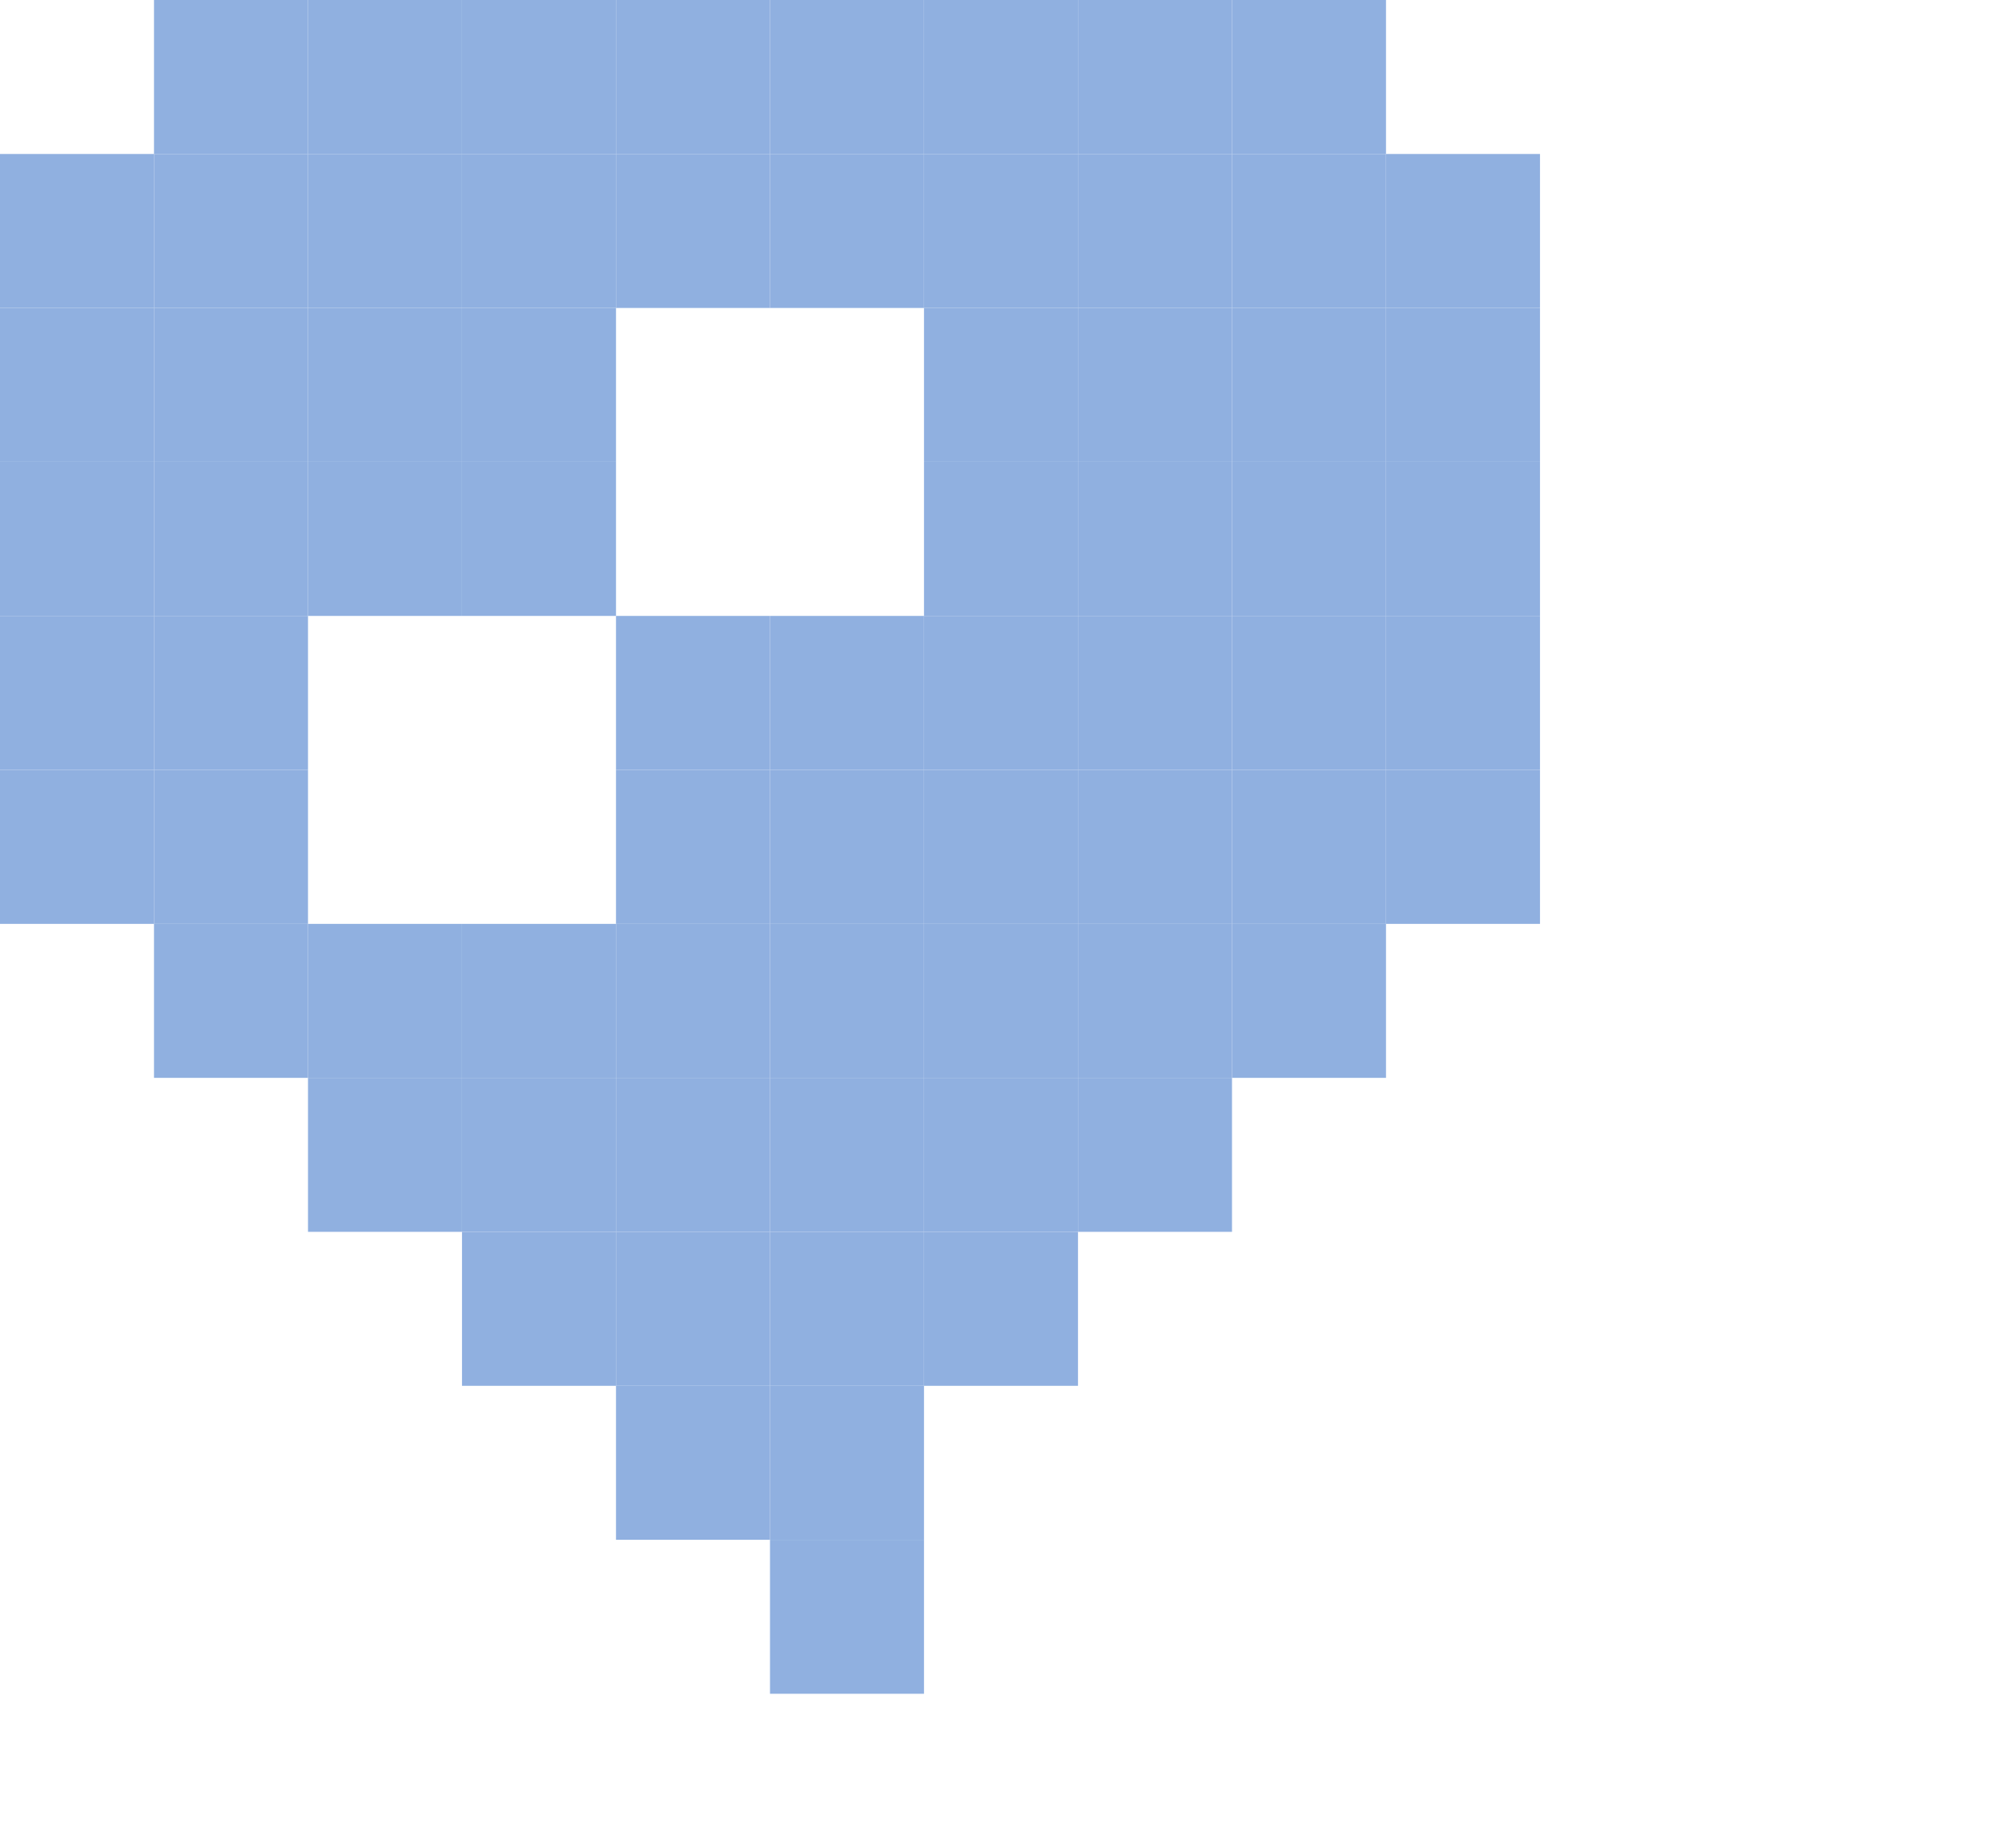
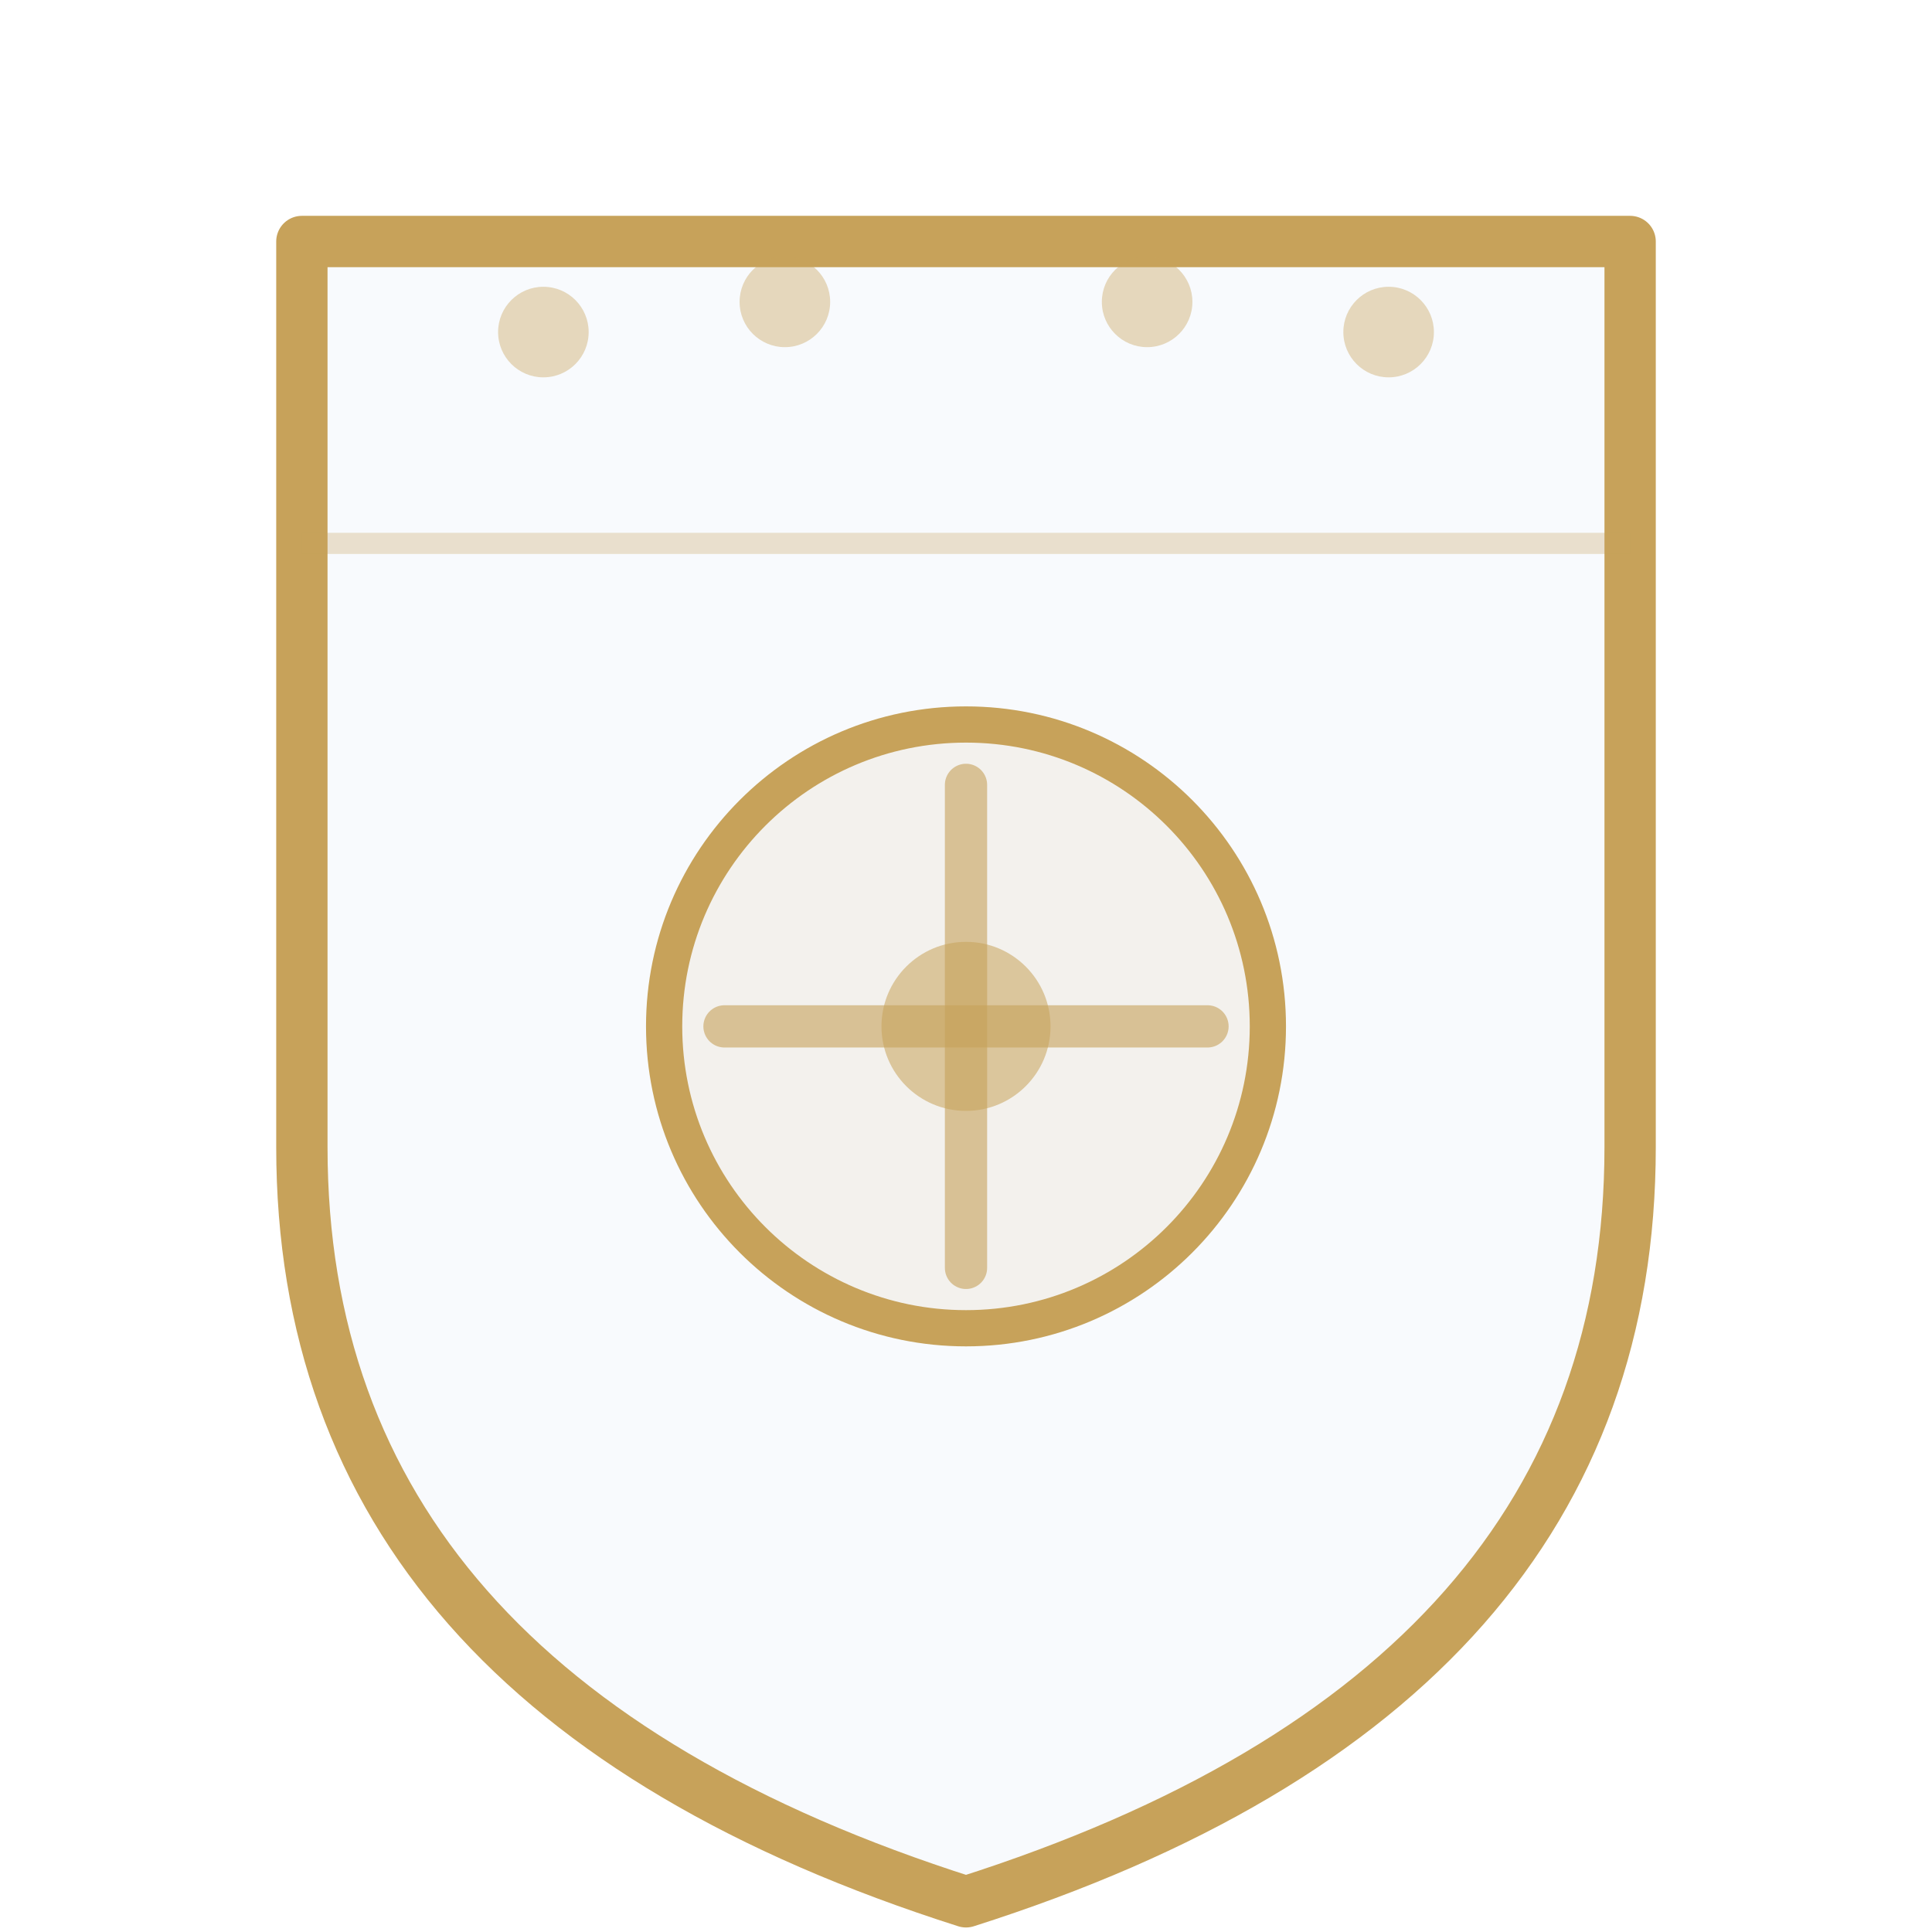
- <svg xmlns="http://www.w3.org/2000/svg" viewBox="0 0 117 108" width="117" height="108">
-   <rect x="9" y="0" width="9" height="9" fill="#90b0e0" />
-   <rect x="18" y="0" width="9" height="9" fill="#90b0e0" />
-   <rect x="27" y="0" width="9" height="9" fill="#90b0e0" />
-   <rect x="36" y="0" width="9" height="9" fill="#90b0e0" />
-   <rect x="45" y="0" width="9" height="9" fill="#90b0e0" />
-   <rect x="54" y="0" width="9" height="9" fill="#90b0e0" />
-   <rect x="63" y="0" width="9" height="9" fill="#90b0e0" />
-   <rect x="72" y="0" width="9" height="9" fill="#90b0e0" />
-   <rect x="0" y="9" width="9" height="9" fill="#90b0e0" />
-   <rect x="9" y="9" width="9" height="9" fill="#90b0e0" />
-   <rect x="18" y="9" width="9" height="9" fill="#90b0e0" />
-   <rect x="27" y="9" width="9" height="9" fill="#90b0e0" />
-   <rect x="36" y="9" width="9" height="9" fill="#90b0e0" />
-   <rect x="45" y="9" width="9" height="9" fill="#90b0e0" />
-   <rect x="54" y="9" width="9" height="9" fill="#90b0e0" />
-   <rect x="63" y="9" width="9" height="9" fill="#90b0e0" />
-   <rect x="72" y="9" width="9" height="9" fill="#90b0e0" />
-   <rect x="81" y="9" width="9" height="9" fill="#90b0e0" />
-   <rect x="0" y="18" width="9" height="9" fill="#90b0e0" />
-   <rect x="9" y="18" width="9" height="9" fill="#90b0e0" />
-   <rect x="18" y="18" width="9" height="9" fill="#90b0e0" />
-   <rect x="27" y="18" width="9" height="9" fill="#90b0e0" />
-   <rect x="54" y="18" width="9" height="9" fill="#90b0e0" />
-   <rect x="63" y="18" width="9" height="9" fill="#90b0e0" />
-   <rect x="72" y="18" width="9" height="9" fill="#90b0e0" />
-   <rect x="81" y="18" width="9" height="9" fill="#90b0e0" />
-   <rect x="0" y="27" width="9" height="9" fill="#90b0e0" />
-   <rect x="9" y="27" width="9" height="9" fill="#90b0e0" />
-   <rect x="18" y="27" width="9" height="9" fill="#90b0e0" />
-   <rect x="27" y="27" width="9" height="9" fill="#90b0e0" />
-   <rect x="54" y="27" width="9" height="9" fill="#90b0e0" />
-   <rect x="63" y="27" width="9" height="9" fill="#90b0e0" />
-   <rect x="72" y="27" width="9" height="9" fill="#90b0e0" />
-   <rect x="81" y="27" width="9" height="9" fill="#90b0e0" />
-   <rect x="0" y="36" width="9" height="9" fill="#90b0e0" />
-   <rect x="9" y="36" width="9" height="9" fill="#90b0e0" />
-   <rect x="36" y="36" width="9" height="9" fill="#90b0e0" />
-   <rect x="45" y="36" width="9" height="9" fill="#90b0e0" />
-   <rect x="54" y="36" width="9" height="9" fill="#90b0e0" />
-   <rect x="63" y="36" width="9" height="9" fill="#90b0e0" />
-   <rect x="72" y="36" width="9" height="9" fill="#90b0e0" />
-   <rect x="81" y="36" width="9" height="9" fill="#90b0e0" />
-   <rect x="0" y="45" width="9" height="9" fill="#90b0e0" />
-   <rect x="9" y="45" width="9" height="9" fill="#90b0e0" />
-   <rect x="36" y="45" width="9" height="9" fill="#90b0e0" />
-   <rect x="45" y="45" width="9" height="9" fill="#90b0e0" />
-   <rect x="54" y="45" width="9" height="9" fill="#90b0e0" />
-   <rect x="63" y="45" width="9" height="9" fill="#90b0e0" />
-   <rect x="72" y="45" width="9" height="9" fill="#90b0e0" />
-   <rect x="81" y="45" width="9" height="9" fill="#90b0e0" />
-   <rect x="9" y="54" width="9" height="9" fill="#90b0e0" />
-   <rect x="18" y="54" width="9" height="9" fill="#90b0e0" />
-   <rect x="27" y="54" width="9" height="9" fill="#90b0e0" />
-   <rect x="36" y="54" width="9" height="9" fill="#90b0e0" />
-   <rect x="45" y="54" width="9" height="9" fill="#90b0e0" />
-   <rect x="54" y="54" width="9" height="9" fill="#90b0e0" />
-   <rect x="63" y="54" width="9" height="9" fill="#90b0e0" />
-   <rect x="72" y="54" width="9" height="9" fill="#90b0e0" />
-   <rect x="18" y="63" width="9" height="9" fill="#90b0e0" />
-   <rect x="27" y="63" width="9" height="9" fill="#90b0e0" />
-   <rect x="36" y="63" width="9" height="9" fill="#90b0e0" />
-   <rect x="45" y="63" width="9" height="9" fill="#90b0e0" />
-   <rect x="54" y="63" width="9" height="9" fill="#90b0e0" />
-   <rect x="63" y="63" width="9" height="9" fill="#90b0e0" />
-   <rect x="27" y="72" width="9" height="9" fill="#90b0e0" />
-   <rect x="36" y="72" width="9" height="9" fill="#90b0e0" />
-   <rect x="45" y="72" width="9" height="9" fill="#90b0e0" />
-   <rect x="54" y="72" width="9" height="9" fill="#90b0e0" />
-   <rect x="36" y="81" width="9" height="9" fill="#90b0e0" />
-   <rect x="45" y="81" width="9" height="9" fill="#90b0e0" />
-   <rect x="45" y="90" width="9" height="9" fill="#90b0e0" />
+ <svg xmlns="http://www.w3.org/2000/svg" viewBox="0 0 64 64" width="64" height="64">
+   <path d="M10,8 L54,8 L54,38 Q54,56 32,63 Q10,56 10,38 Z" fill="rgba(144,176,224,0.07)" stroke="#c7a25a" stroke-width="1.7" stroke-linejoin="round" />
+   <line x1="10" y1="18" x2="54" y2="18" stroke="#c7a25a" stroke-width="0.7" opacity="0.3" />
+   <circle cx="32" cy="34" r="10" fill="rgba(199,162,90,0.1)" stroke="#c7a25a" stroke-width="1.2" />
+   <line x1="32" y1="26" x2="32" y2="42" stroke="#c7a25a" stroke-width="1.4" stroke-linecap="round" opacity="0.6" />
+   <line x1="24" y1="34" x2="40" y2="34" stroke="#c7a25a" stroke-width="1.4" stroke-linecap="round" opacity="0.6" />
+   <circle cx="32" cy="34" r="2.8" fill="#c7a25a" opacity="0.55" />
+   <circle cx="18" cy="11" r="1.5" fill="#c7a25a" opacity="0.4" />
+   <circle cx="26" cy="10" r="1.5" fill="#c7a25a" opacity="0.4" />
+   <circle cx="38" cy="10" r="1.5" fill="#c7a25a" opacity="0.4" />
+   <circle cx="46" cy="11" r="1.5" fill="#c7a25a" opacity="0.4" />
</svg>
